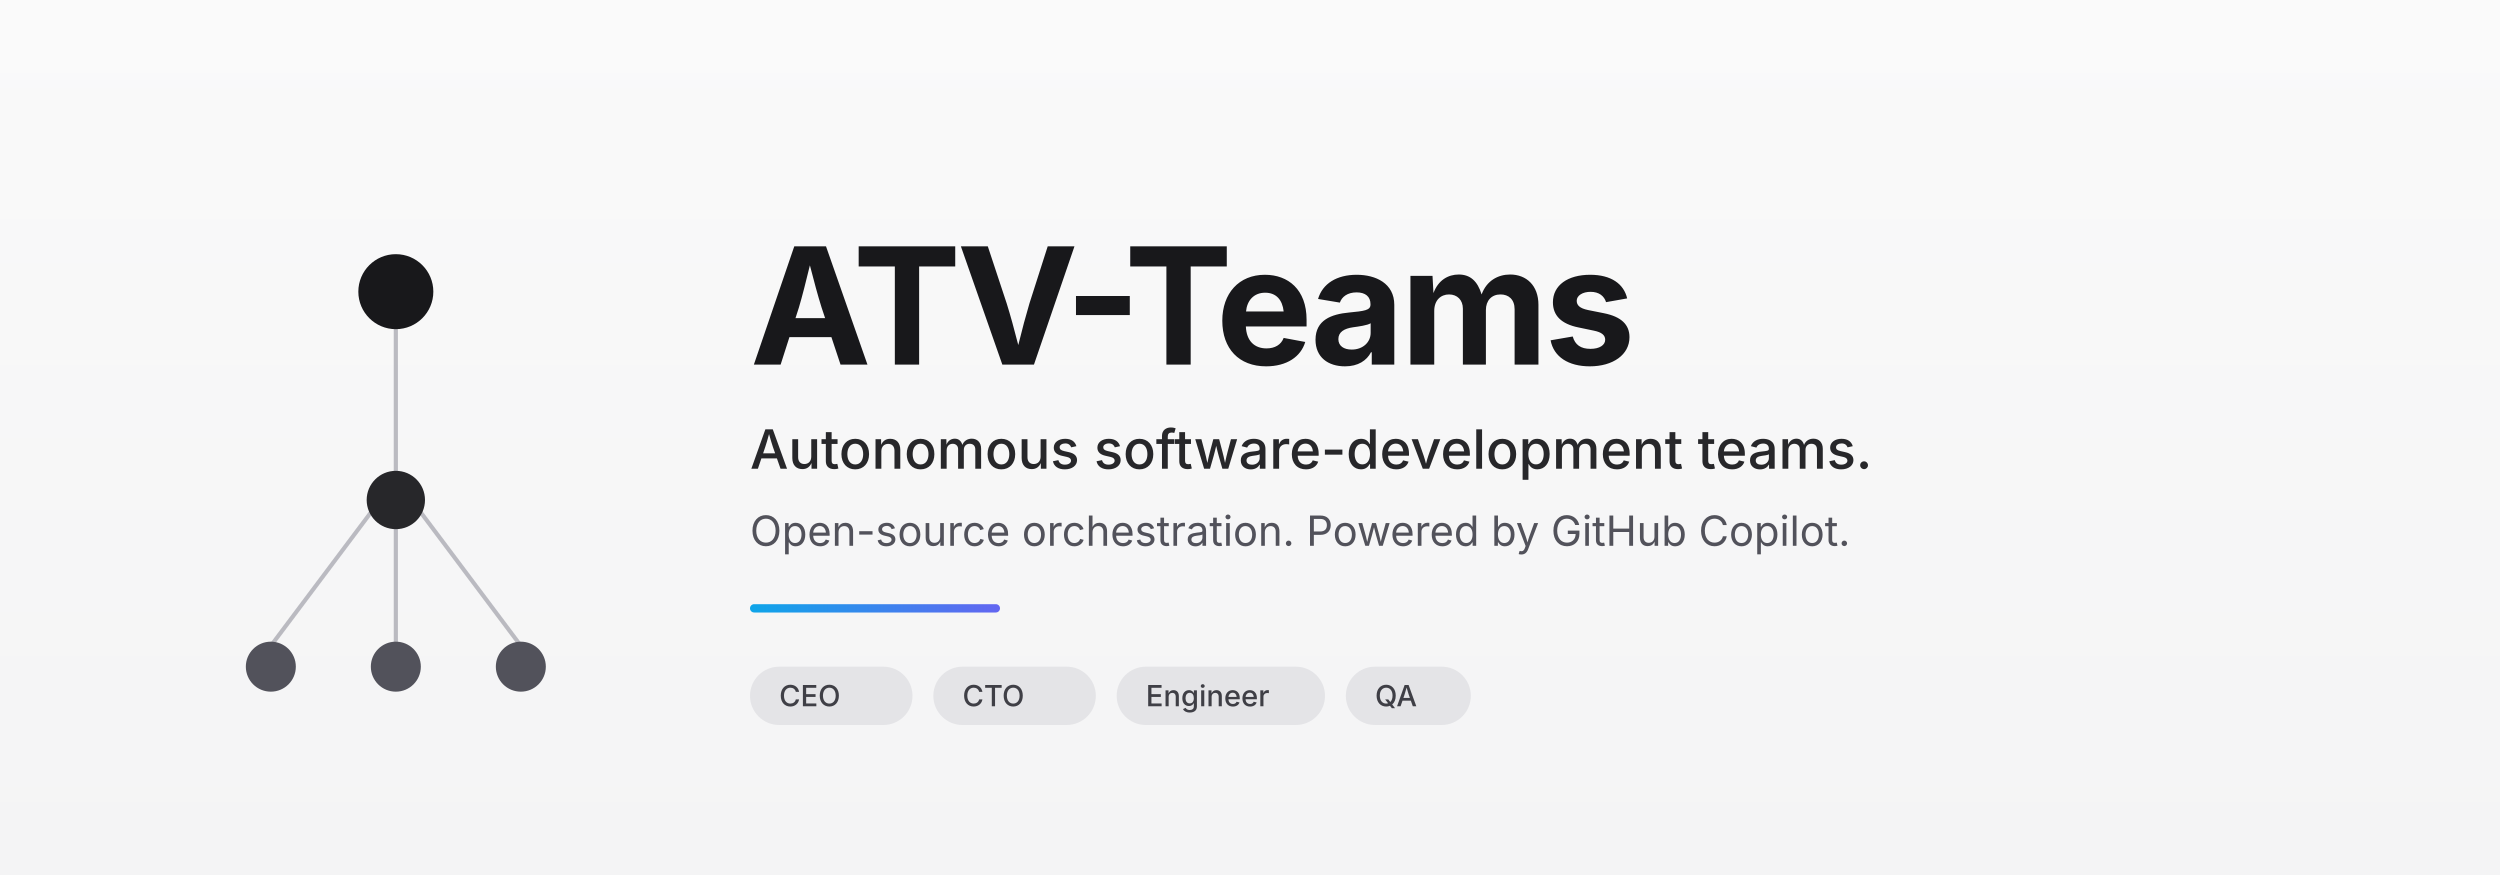
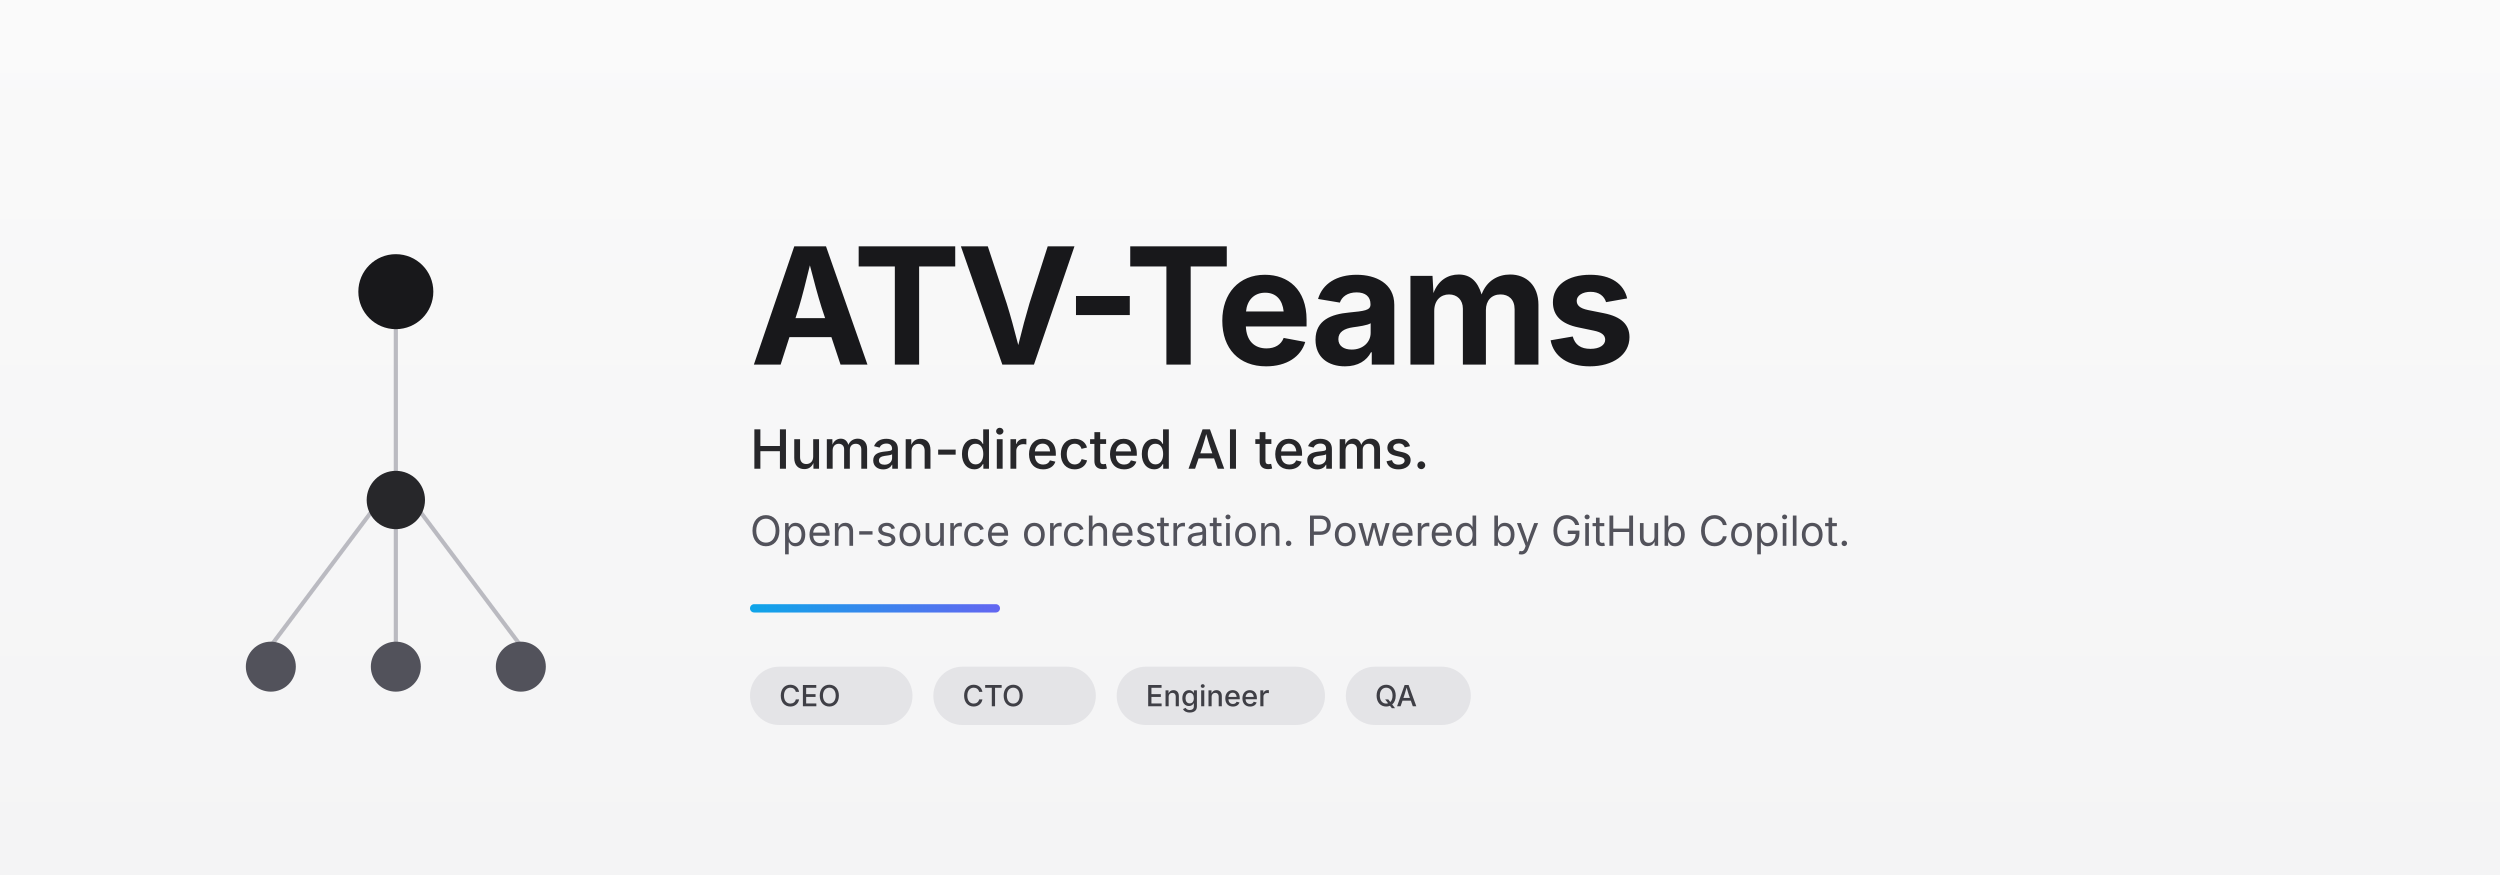
- <svg xmlns="http://www.w3.org/2000/svg" viewBox="0 0 1200 420" role="img" aria-label="ATV-Teams — autonomous software-development teams">
+ <svg xmlns="http://www.w3.org/2000/svg" viewBox="0 0 1200 420" role="img" aria-label="ATV-Teams — human-directed AI teams">
  <defs>
    <linearGradient id="sky" x1="0" y1="0" x2="0" y2="1">
      <stop offset="0" stop-color="#fafafa" />
      <stop offset="1" stop-color="#f4f4f5" />
    </linearGradient>
    <linearGradient id="accent" x1="0" y1="0" x2="1" y2="0">
      <stop offset="0" stop-color="#0ea5e9" />
      <stop offset="1" stop-color="#6366f1" />
    </linearGradient>
  </defs>
  <rect width="1200" height="420" fill="url(#sky)" />
  <g transform="translate(110 110)" stroke="#a1a1aa" stroke-width="2" fill="none" stroke-linecap="round" opacity="0.7">
    <line x1="80" y1="40" x2="80" y2="120" />
    <line x1="80" y1="120" x2="20" y2="200" />
    <line x1="80" y1="120" x2="140" y2="200" />
    <line x1="80" y1="120" x2="80" y2="200" />
  </g>
  <g transform="translate(110 110)">
    <circle cx="80" cy="30" r="18" fill="#18181b" />
    <circle cx="80" cy="130" r="14" fill="#27272a" />
    <circle cx="20" cy="210" r="12" fill="#52525b" />
    <circle cx="80" cy="210" r="12" fill="#52525b" />
    <circle cx="140" cy="210" r="12" fill="#52525b" />
  </g>
  <g font-family="'Inter', system-ui, -apple-system, 'Segoe UI', sans-serif" fill="#18181b">
    <text x="360" y="175" font-size="78" font-weight="700" letter-spacing="-2">ATV-Teams</text>
-     <text x="360" y="225" font-size="26" font-weight="500" fill="#27272a">Autonomous software-development teams.</text>
+     <text x="360" y="225" font-size="26" font-weight="500" fill="#27272a">Human-directed AI teams.</text>
    <text x="360" y="262" font-size="20" font-weight="400" fill="#52525b">Open-source orchestration. Powered by GitHub Copilot.</text>
  </g>
  <rect x="360" y="290" width="120" height="4" rx="2" fill="url(#accent)" />
  <g font-family="'Inter', system-ui, sans-serif" font-size="14" font-weight="500" fill="#3f3f46">
    <g transform="translate(360 320)">
      <rect width="78" height="28" rx="14" fill="#e4e4e7" />
      <text x="14" y="19">CEO</text>
      <rect x="88" width="78" height="28" rx="14" fill="#e4e4e7" />
      <text x="102" y="19">CTO</text>
      <rect x="176" width="100" height="28" rx="14" fill="#e4e4e7" />
      <text x="190" y="19">Engineer</text>
      <rect x="286" width="60" height="28" rx="14" fill="#e4e4e7" />
      <text x="300" y="19">QA</text>
    </g>
  </g>
</svg>
